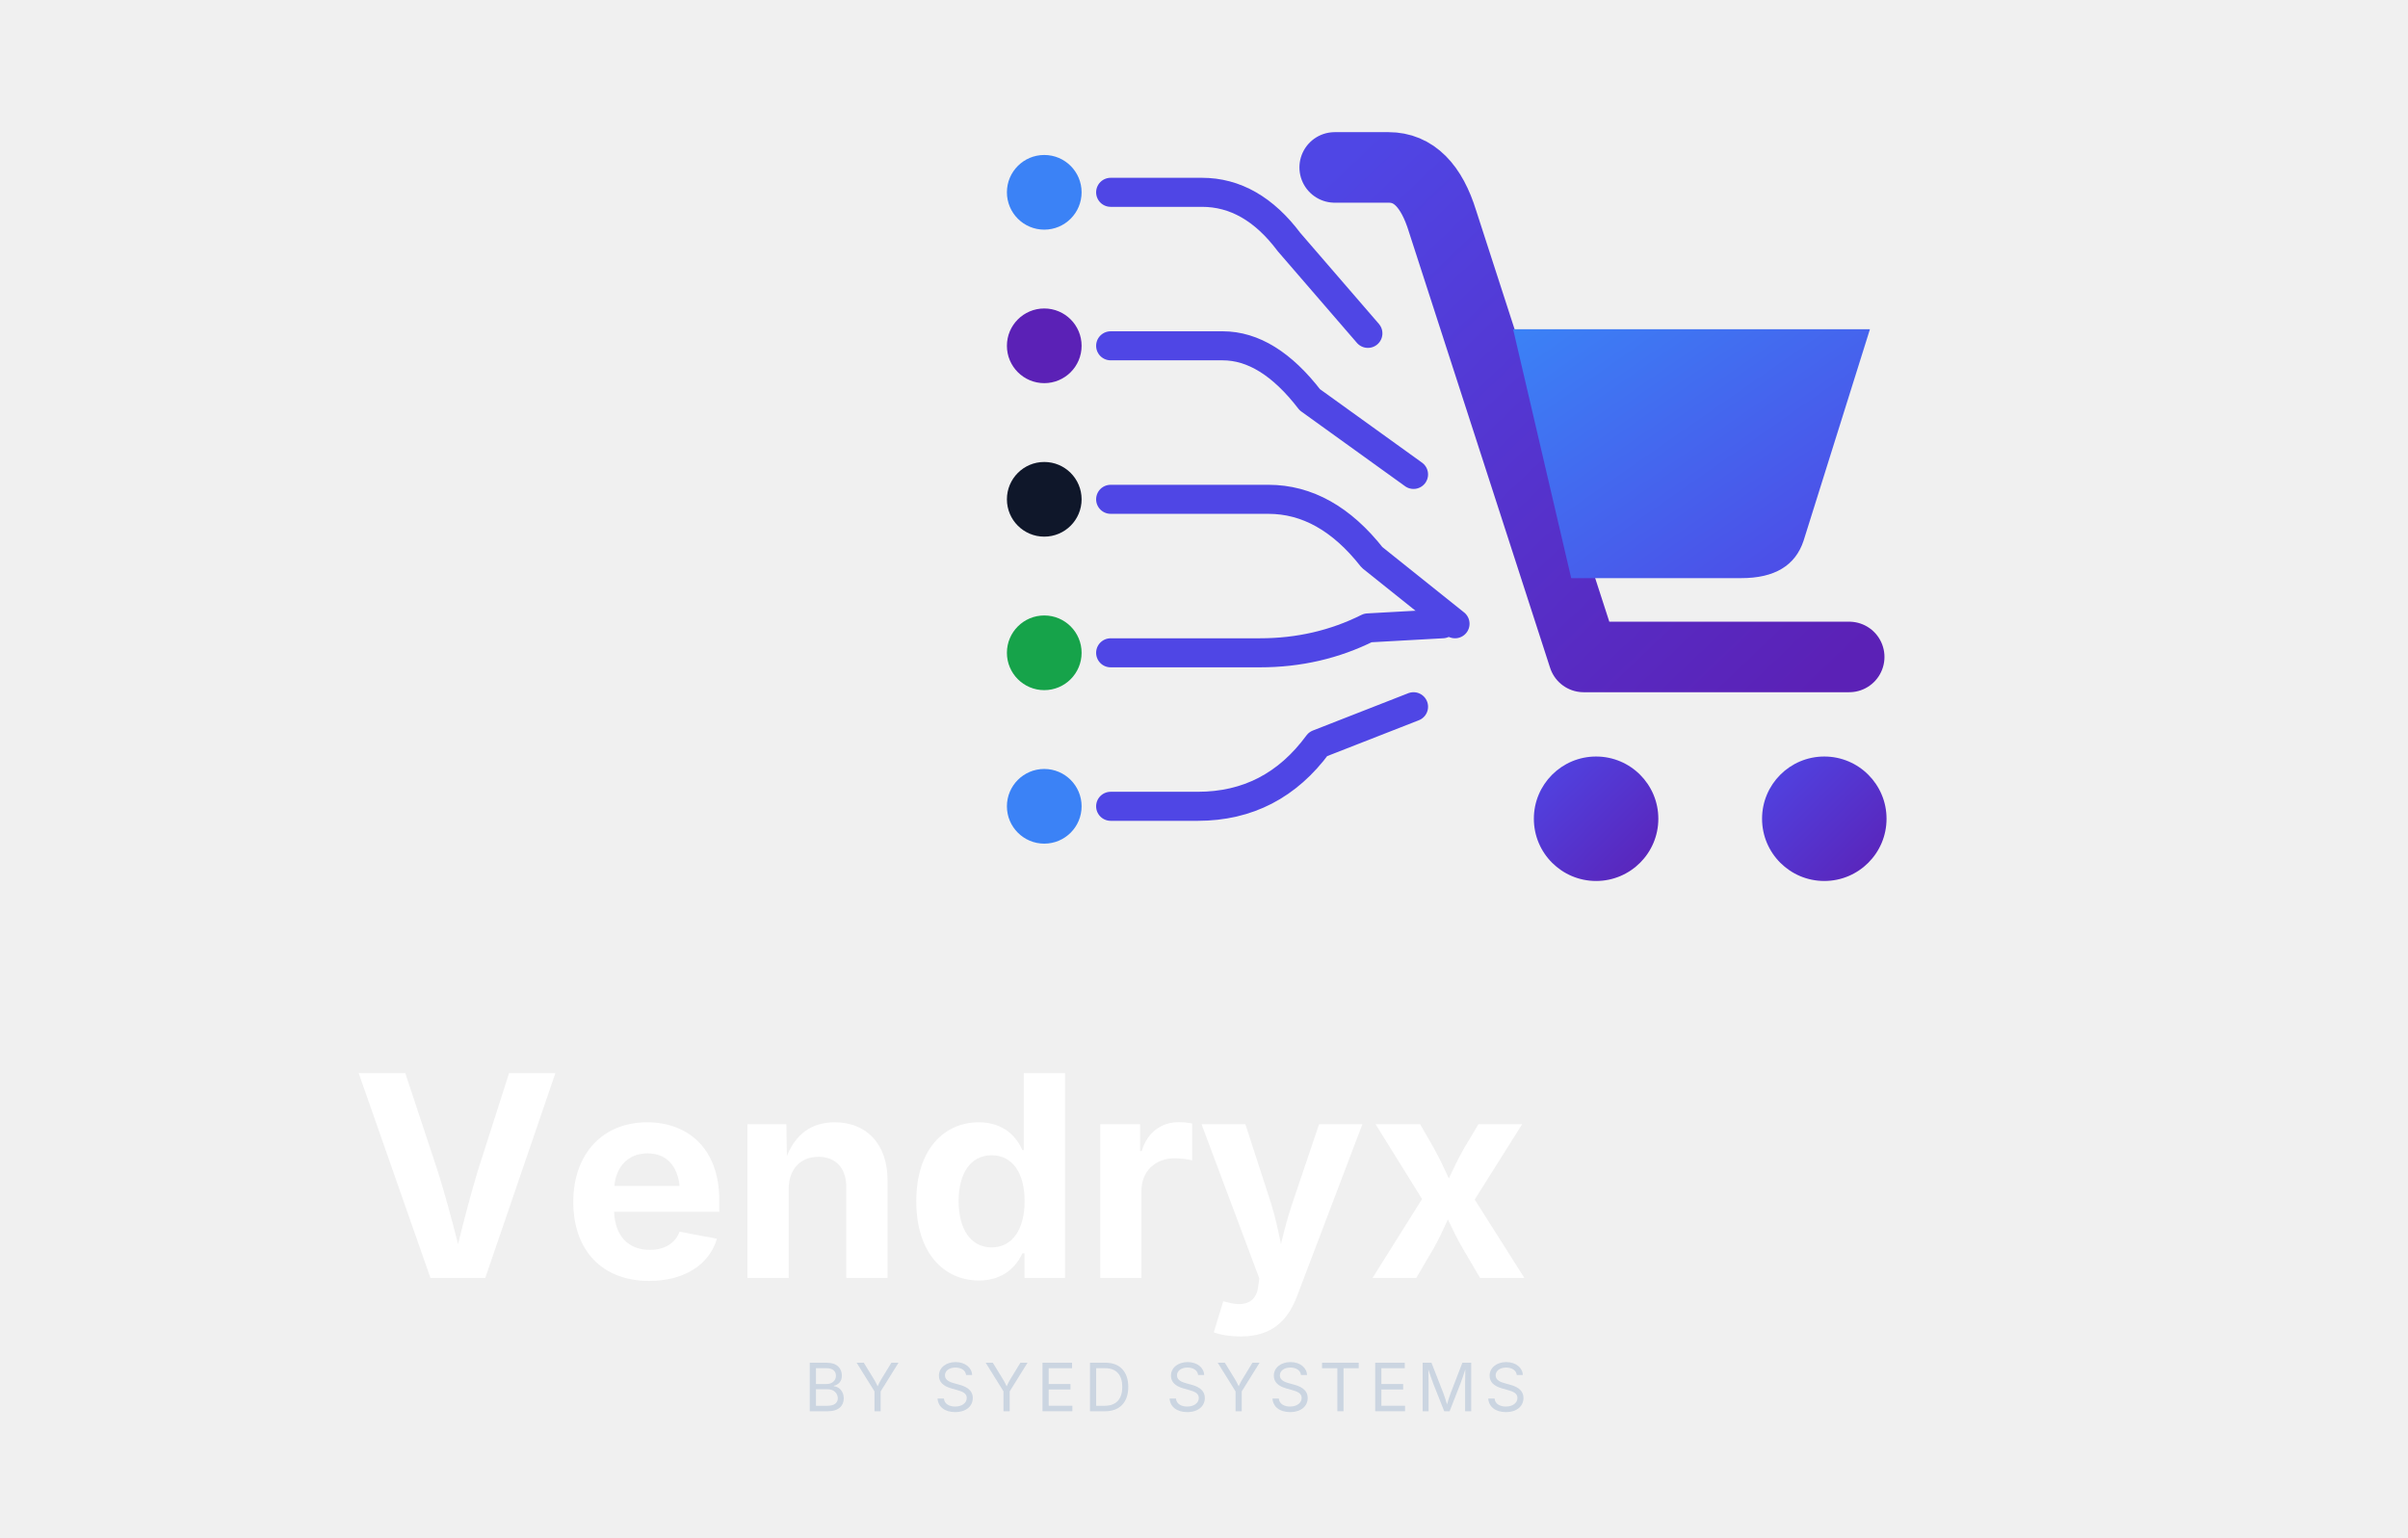
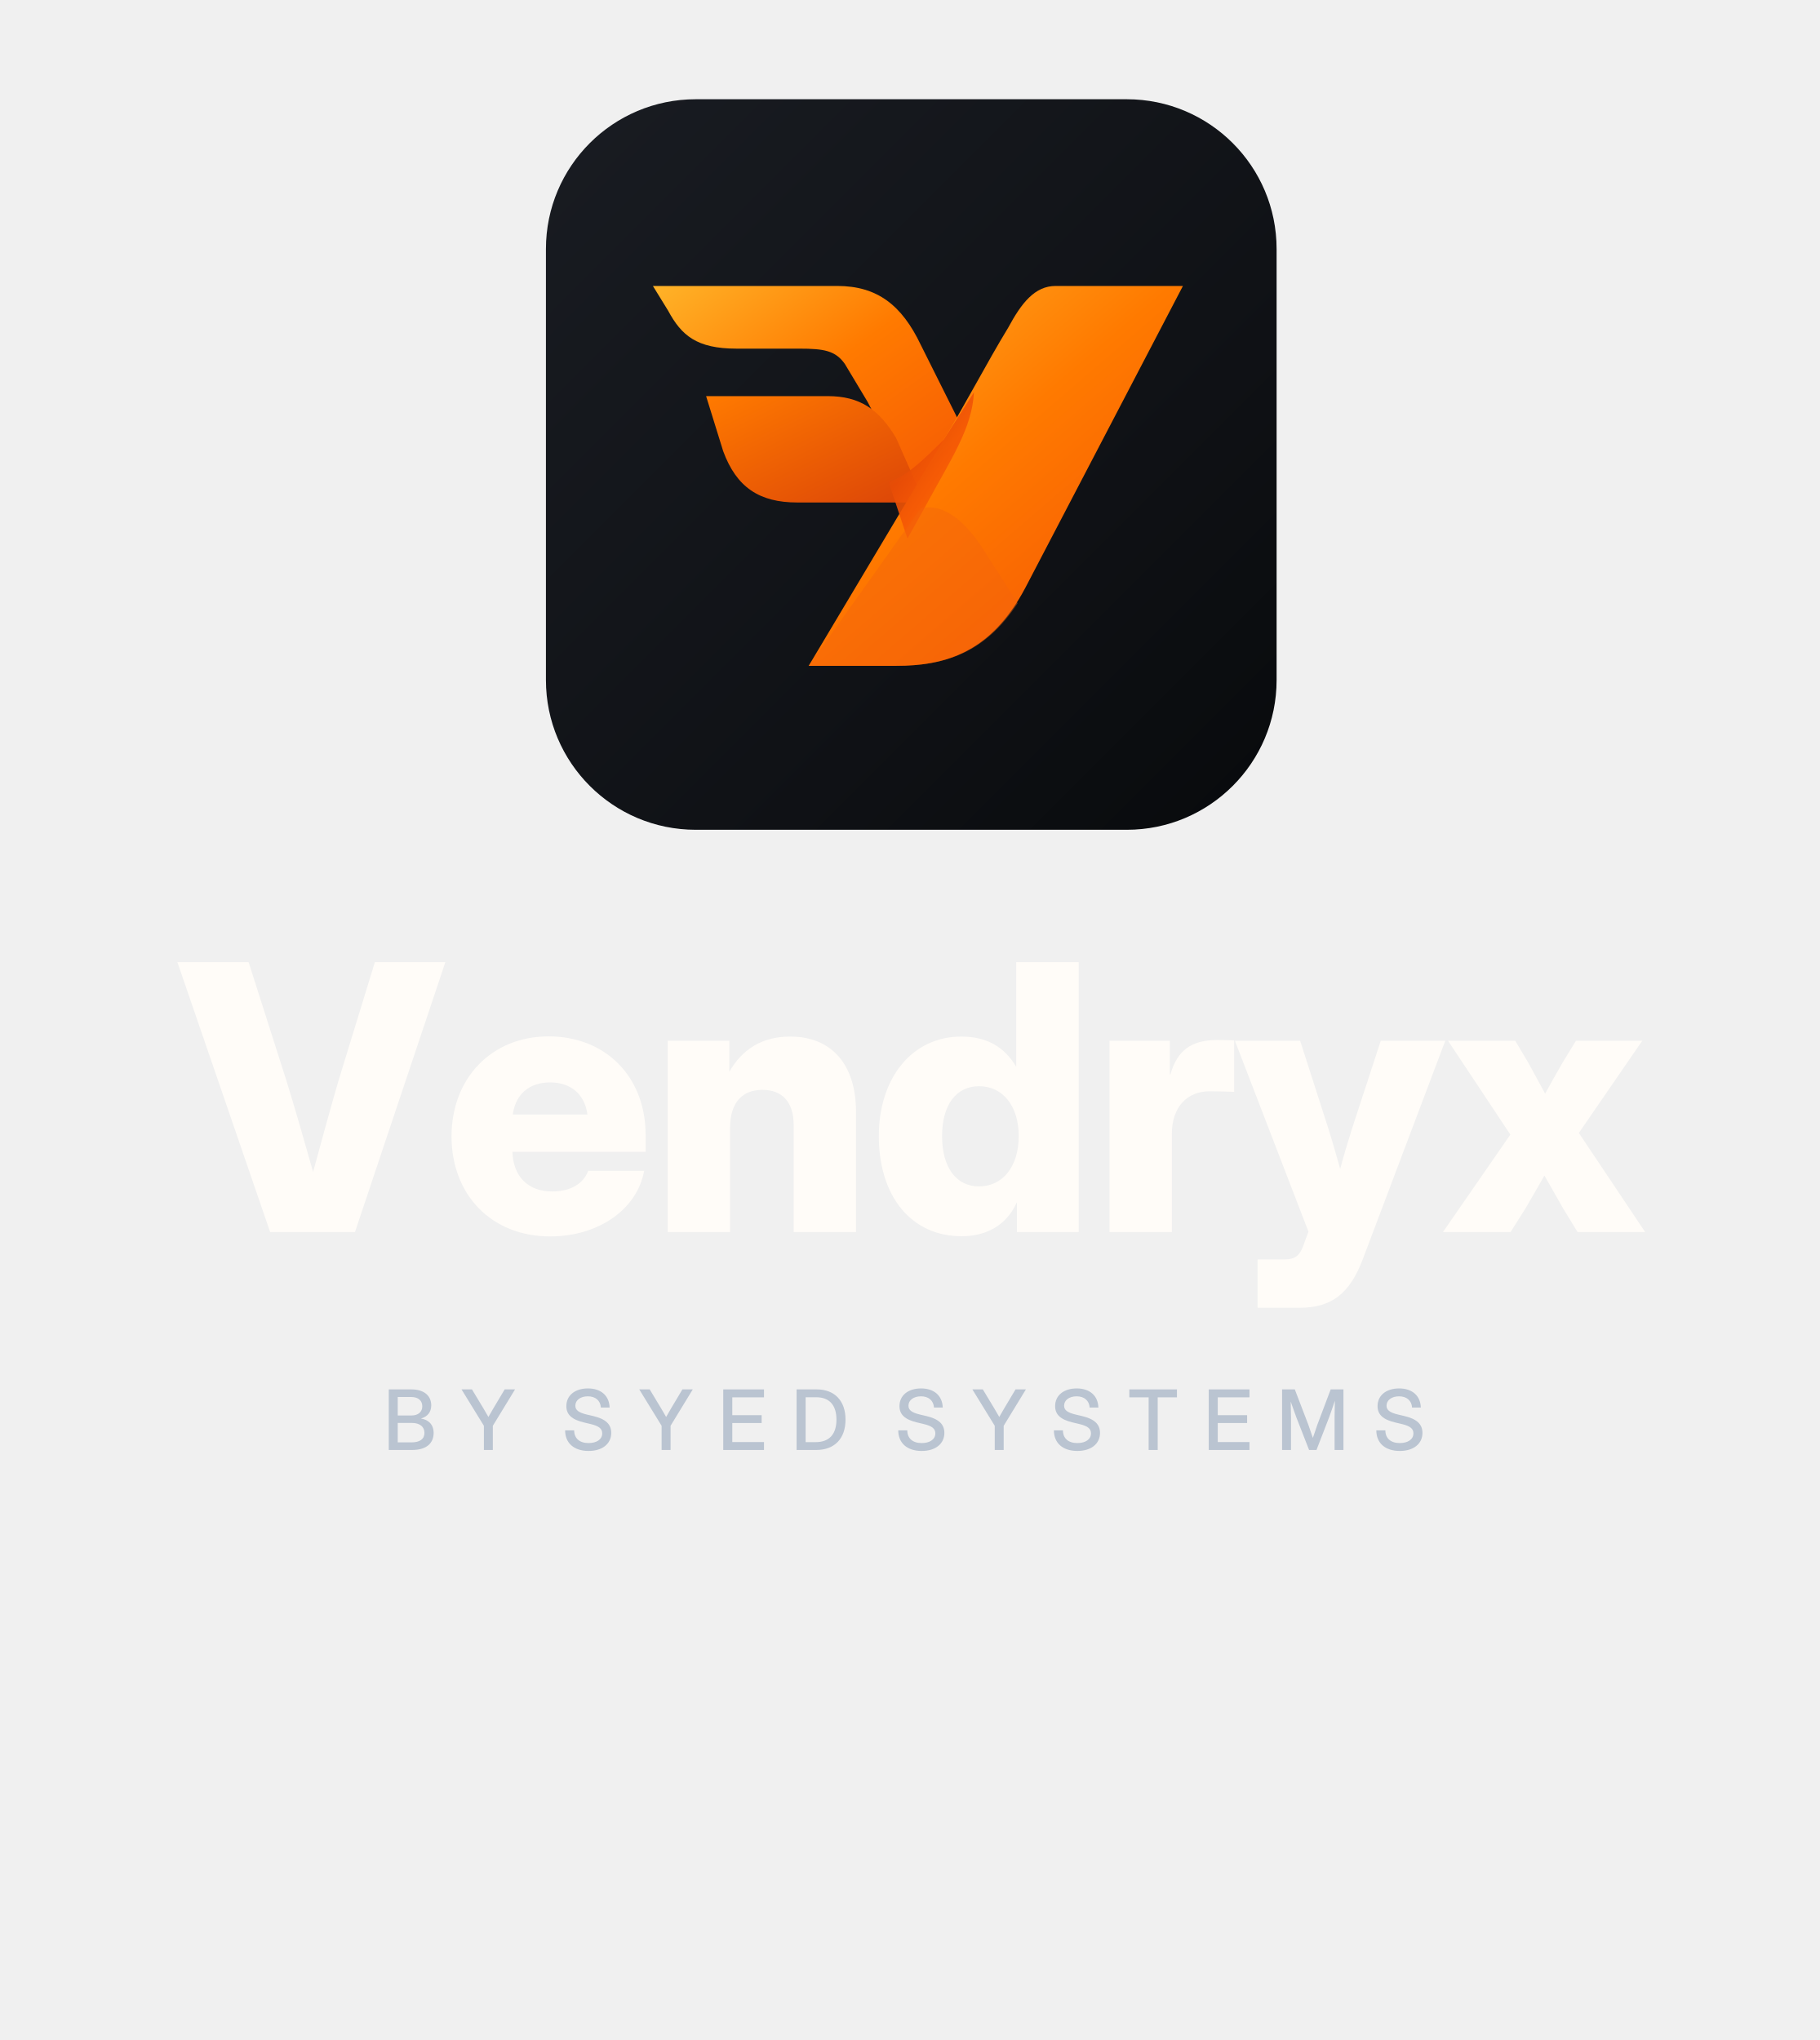
- <svg xmlns="http://www.w3.org/2000/svg" viewBox="0 0 650 415" role="img" aria-label="Vendryx commerce platform logo">
+ <svg xmlns="http://www.w3.org/2000/svg" width="660" height="740" viewBox="0 0 660 740" role="img" aria-label="Vendryx stacked logo">
  <defs>
-     <linearGradient id="cart-violet" x1="0" y1="0" x2="1" y2="1">
-       <stop stop-color="#4F46E5" />
-       <stop offset="1" stop-color="#5B21B6" />
+     <linearGradient id="orange-main" x1="0%" y1="0%" x2="85%" y2="100%">
+       <stop offset="0" stop-color="#FFAF24" />
+       <stop offset="0.48" stop-color="#FF7A00" />
+       <stop offset="1" stop-color="#F45605" />
    </linearGradient>
-     <linearGradient id="cart-blue" x1="0" y1="0" x2="1" y2="1">
-       <stop stop-color="#3B82F6" />
-       <stop offset="1" stop-color="#4F46E5" />
+     <linearGradient id="wing-top" x1="0%" y1="0%" x2="100%" y2="100%">
+       <stop offset="0" stop-color="#FFB328" />
+       <stop offset="0.46" stop-color="#FF7A00" />
+       <stop offset="1" stop-color="#F45605" />
    </linearGradient>
-     <linearGradient id="badge-ig" x1="0" y1="1" x2="1" y2="0">
-       <stop stop-color="#FCAF45" />
-       <stop offset=".4" stop-color="#E1306C" />
-       <stop offset="1" stop-color="#833AB4" />
+     <linearGradient id="wing-lower" x1="0%" y1="0%" x2="100%" y2="100%">
+       <stop offset="0" stop-color="#FF7A00" />
+       <stop offset="1" stop-color="#DB4408" />
+     </linearGradient>
+     <linearGradient id="fold" x1="0%" y1="0%" x2="90%" y2="100%">
+       <stop offset="0" stop-color="#CF3B09" />
+       <stop offset="0.58" stop-color="#F45605" />
+       <stop offset="1" stop-color="#FF7A00" />
+     </linearGradient>
+     <linearGradient id="icon-bg" x1="0%" y1="0%" x2="100%" y2="100%">
+       <stop offset="0" stop-color="#191C22" />
+       <stop offset="0.66" stop-color="#0F1115" />
+       <stop offset="1" stop-color="#080A0C" />
+     </linearGradient>
+     <linearGradient id="cover-glow" x1="0%" y1="0%" x2="100%" y2="100%">
+       <stop offset="0" stop-color="#FFA52C" />
+       <stop offset="1" stop-color="#F05408" />
    </linearGradient>
  </defs>
-   <g transform="translate(255 6) scale(1.12)">
-     <path d="M40 41H62Q74 41 83 53L102 75" fill="none" stroke="#4F46E5" stroke-width="7" stroke-linecap="round" stroke-linejoin="round" />
-     <path d="M40 78H67Q78 78 88 91L113 109" fill="none" stroke="#4F46E5" stroke-width="7" stroke-linecap="round" stroke-linejoin="round" />
-     <path d="M40 115H78Q92 115 103 129L123 145" fill="none" stroke="#4F46E5" stroke-width="7" stroke-linecap="round" stroke-linejoin="round" />
-     <path d="M40 152H76Q90 152 102 146L120 145" fill="none" stroke="#4F46E5" stroke-width="7" stroke-linecap="round" stroke-linejoin="round" />
-     <path d="M40 189H61Q79 189 90 174L113 165" fill="none" stroke="#4F46E5" stroke-width="7" stroke-linecap="round" stroke-linejoin="round" />
-     <path d="M94 35H107Q116 35 120 48L154 153H218" fill="none" stroke="url(#cart-violet)" stroke-width="17" stroke-linecap="round" stroke-linejoin="round" />
-     <path d="M137 74H223L207 125Q204 134 192 134H151Z" fill="url(#cart-blue)" />
-     <circle cx="157" cy="192" r="15" fill="url(#cart-violet)" />
-     <circle cx="212" cy="192" r="15" fill="url(#cart-violet)" />
-     <circle cx="24" cy="41" r="9" fill="#3B82F6" />
-     <circle cx="24" cy="78" r="9" fill="#5B21B6" />
-     <circle cx="24" cy="115" r="9" fill="#0F172A" />
-     <circle cx="24" cy="152" r="9" fill="#16A34A" />
-     <circle cx="24" cy="189" r="9" fill="#3B82F6" />
+   <rect x="198" y="36" width="265" height="265" rx="54.325" fill="url(#icon-bg)" />
+   <g transform="translate(227.15 82.37) scale(0.689)">
+     <path d="M 14 31 H 111 C 132 31 145 41 155 62 L 179 110 L 156 149 C 146 130 137 111 127 92 L 115 72 C 110 65 104 64 91 64 H 58 C 37 64 29 57 22 44 Z" fill="url(#wing-top)" />
+     <path d="M 42 89 H 106 C 123 89 133 96 142 111 L 157 145 H 90 C 70 145 58 137 51 118 Z" fill="url(#wing-lower)" />
+     <path d="M 226 31 H 293 L 210 190 C 192 224 168 231 142 231 H 96 L 167 112 C 177 96 190 71 201 53 C 208 40 215 31 226 31 Z" fill="url(#orange-main)" />
+     <path d="M 138 134 C 147 132 158 121 167 112 L 183 87 C 182 106 171 122 158 146 L 148 164 Z" fill="url(#fold)" opacity="0.90" />
+     <path d="M 155 148 C 169 145 181 158 190 173 L 206 198 C 189 224 168 231 142 231 H 96 Z" fill="#F3630B" opacity="0.42" />
  </g>
-   <path d="M116.189 345.0H130.996L149.922 289.707H137.416L128.881 316.389C127.211 321.955 125.504 328.338 123.648 335.871C121.756 328.412 119.975 321.955 118.23 316.389L109.398 289.707H96.818Z" fill="#FFFFFF" />
-   <path d="M175.23 345.816C184.879 345.816 191.484 341.326 193.525 334.424L183.432 332.531C182.244 335.723 179.312 337.43 175.416 337.43C169.812 337.43 166.027 333.941 165.768 327.15H194.156V324.033C194.156 309.857 185.51 302.992 174.674 302.992C162.539 302.992 154.746 311.676 154.746 324.479C154.746 337.578 162.539 345.816 175.23 345.816ZM165.842 320.174C166.287 315.053 169.479 311.379 174.785 311.379C179.943 311.379 182.875 314.756 183.432 320.174Z" fill="#FFFFFF" />
-   <path d="M212.896 320.99C212.896 315.498 216.199 312.307 220.949 312.307C225.625 312.307 228.445 315.387 228.445 320.545V345.0H239.578V318.615C239.578 308.893 233.938 302.992 225.328 302.992C218.945 302.992 214.752 306.295 212.414 312.084L212.266 303.512H201.764V345.0H212.896Z" fill="#FFFFFF" />
-   <path d="M264.256 345.705C271.01 345.705 274.461 341.697 275.982 338.357H276.539V345.0H287.486V289.707H276.354V310.488H275.982C274.498 307.186 271.232 302.992 264.182 302.992C254.979 302.992 247.334 310.154 247.334 324.33C247.334 338.135 254.682 345.705 264.256 345.705ZM267.67 336.762C261.881 336.762 258.764 331.604 258.764 324.293C258.764 317.02 261.807 311.898 267.67 311.898C273.385 311.898 276.576 316.76 276.576 324.293C276.576 331.789 273.348 336.762 267.67 336.762Z" fill="#FFFFFF" />
-   <path d="M296.986 345.0H308.119V321.398C308.119 316.24 311.867 312.715 316.988 312.715C318.621 312.715 320.811 312.975 321.812 313.271V303.326C320.811 303.104 319.363 302.955 318.213 302.955C313.537 302.955 309.715 305.627 308.193 310.748H307.748V303.512H296.986Z" fill="#FFFFFF" />
-   <path d="M327.639 359.695C329.234 360.326 331.98 360.809 334.912 360.809C343.225 360.809 347.604 356.615 350.127 349.898L367.754 303.512H356.064L348.791 325.035C347.604 328.598 346.639 332.16 345.785 335.871C345.006 332.197 344.264 328.635 343.15 325.035L336.174 303.512H324.336L339.922 345.111L339.625 347.338C339.143 351.494 336.062 352.867 331.572 351.643L330.199 351.309Z" fill="#FFFFFF" />
-   <path d="M370.5 345.0H382.301L386.902 337.17C388.424 334.498 389.648 331.826 390.836 329.229C392.061 331.826 393.359 334.498 394.918 337.17L399.52 345.0H411.469L398.072 323.848L410.875 303.512H399.074L395.178 310.043C393.619 312.789 392.32 315.498 391.096 318.133C389.871 315.498 388.609 312.789 387.088 310.043L383.34 303.512H371.316L383.859 323.699Z" fill="#FFFFFF" />
-   <path d="M218.582 381.0H223.372C226.457 381.0 227.758 379.488 227.758 377.511C227.758 375.454 226.325 374.329 225.104 374.25V374.127C226.246 373.819 227.248 373.055 227.248 371.376C227.248 369.46 225.956 367.904 223.223 367.904H218.582ZM220.252 379.523V375.059H223.416C225.095 375.059 226.149 376.184 226.149 377.493C226.149 378.627 225.367 379.523 223.328 379.523ZM220.252 373.652V369.381H223.188C224.884 369.381 225.648 370.277 225.648 371.411C225.648 372.765 224.541 373.652 223.135 373.652Z" fill="#CBD5E1" />
-   <path d="M236.051 381.0H237.721V375.639L242.537 367.904H240.612L238.028 372.132C237.606 372.826 237.255 373.424 236.903 374.268C236.552 373.45 236.2 372.853 235.761 372.132L233.168 367.904H231.234L236.051 375.639Z" fill="#CBD5E1" />
-   <path d="M257.831 381.229C260.854 381.229 262.586 379.576 262.586 377.432C262.586 374.988 260.283 374.197 258.877 373.811L257.567 373.45C256.609 373.187 255.071 372.703 255.071 371.332C255.071 370.102 256.196 369.205 257.893 369.205C259.448 369.205 260.626 369.935 260.775 371.209H262.41C262.331 369.231 260.529 367.729 257.945 367.729C255.414 367.729 253.445 369.196 253.445 371.411C253.445 373.151 254.676 374.232 256.785 374.83L258.367 375.278C259.765 375.674 260.96 376.14 260.96 377.405C260.96 378.803 259.606 379.734 257.831 379.734C256.293 379.734 254.922 379.058 254.79 377.572H253.076C253.226 379.77 254.992 381.229 257.831 381.229Z" fill="#CBD5E1" />
-   <path d="M270.879 381.0H272.549V375.639L277.365 367.904H275.44L272.856 372.132C272.435 372.826 272.083 373.424 271.731 374.268C271.38 373.45 271.028 372.853 270.589 372.132L267.996 367.904H266.062L270.879 375.639Z" fill="#CBD5E1" />
-   <path d="M281.404 381.0H289.464V379.523H283.074V375.129H288.954V373.652H283.074V369.381H289.385V367.904H281.404Z" fill="#CBD5E1" />
-   <path d="M298.311 381.0C302.301 381.0 304.56 378.521 304.56 374.426C304.56 370.365 302.301 367.904 298.478 367.904H294.224V381.0ZM295.894 379.523V369.381H298.363C301.396 369.381 302.942 371.279 302.942 374.426C302.942 377.607 301.396 379.523 298.205 379.523Z" fill="#CBD5E1" />
-   <path d="M320.469 381.229C323.492 381.229 325.224 379.576 325.224 377.432C325.224 374.988 322.921 374.197 321.515 373.811L320.205 373.45C319.247 373.187 317.709 372.703 317.709 371.332C317.709 370.102 318.834 369.205 320.53 369.205C322.086 369.205 323.264 369.935 323.413 371.209H325.048C324.969 369.231 323.167 367.729 320.583 367.729C318.052 367.729 316.083 369.196 316.083 371.411C316.083 373.151 317.313 374.232 319.423 374.83L321.005 375.278C322.402 375.674 323.598 376.14 323.598 377.405C323.598 378.803 322.244 379.734 320.469 379.734C318.931 379.734 317.56 379.058 317.428 377.572H315.714C315.863 379.77 317.63 381.229 320.469 381.229Z" fill="#CBD5E1" />
-   <path d="M333.517 381.0H335.187V375.639L340.003 367.904H338.078L335.494 372.132C335.072 372.826 334.721 373.424 334.369 374.268C334.018 373.45 333.666 372.853 333.227 372.132L330.634 367.904H328.7L333.517 375.639Z" fill="#CBD5E1" />
-   <path d="M348.234 381.229C351.258 381.229 352.989 379.576 352.989 377.432C352.989 374.988 350.687 374.197 349.28 373.811L347.971 373.45C347.013 373.187 345.475 372.703 345.475 371.332C345.475 370.102 346.6 369.205 348.296 369.205C349.852 369.205 351.029 369.935 351.179 371.209H352.813C352.734 369.231 350.933 367.729 348.349 367.729C345.817 367.729 343.849 369.196 343.849 371.411C343.849 373.151 345.079 374.232 347.188 374.83L348.771 375.278C350.168 375.674 351.363 376.14 351.363 377.405C351.363 378.803 350.01 379.734 348.234 379.734C346.696 379.734 345.325 379.058 345.193 377.572H343.479C343.629 379.77 345.396 381.229 348.234 381.229Z" fill="#CBD5E1" />
-   <path d="M356.87 369.381H360.992V381.0H362.662V369.381H366.767V367.904H356.87Z" fill="#CBD5E1" />
-   <path d="M371.21 381.0H379.27V379.523H372.88V375.129H378.76V373.652H372.88V369.381H379.19V367.904H371.21Z" fill="#CBD5E1" />
-   <path d="M384.029 381.0H385.62V373.521C385.62 372.51 385.585 370.963 385.559 369.715C386.077 371.253 386.587 372.782 386.877 373.521L389.848 381.0H391.298L394.225 373.521C394.523 372.756 395.068 371.183 395.543 369.688C395.508 371.051 395.481 372.554 395.481 373.521V381.0H397.125V367.904H394.743L391.562 376.166C391.307 376.825 390.902 378.117 390.595 379.146C390.287 378.082 389.874 376.799 389.628 376.166L386.402 367.904H384.029Z" fill="#CBD5E1" />
-   <path d="M406.481 381.229C409.505 381.229 411.236 379.576 411.236 377.432C411.236 374.988 408.934 374.197 407.527 373.811L406.218 373.45C405.26 373.187 403.722 372.703 403.722 371.332C403.722 370.102 404.847 369.205 406.543 369.205C408.099 369.205 409.276 369.935 409.426 371.209H411.061C410.981 369.231 409.18 367.729 406.596 367.729C404.064 367.729 402.096 369.196 402.096 371.411C402.096 373.151 403.326 374.232 405.436 374.83L407.018 375.278C408.415 375.674 409.61 376.14 409.61 377.405C409.61 378.803 408.257 379.734 406.481 379.734C404.943 379.734 403.572 379.058 403.44 377.572H401.727C401.876 379.77 403.643 381.229 406.481 381.229Z" fill="#CBD5E1" />
+   <path d="M517 0H985L1484 1490H1095L894 835C848 676 802 509 754 332C704 509 656 676 607 835L398 1490H5Z" transform="translate(64.000 446.925) scale(0.065721 -0.065721)" fill="#FFFCF8" />
+   <path d="M596 -24C863 -24 1076 125 1115 338H806C781 268 709 224 608 224C472 224 392 309 388 443H1123V536C1123 856 904 1080 587 1080C274 1080 52 850 52 528C52 206 272 -24 596 -24ZM390 649C405 760 480 826 596 826C711 826 787 760 802 649Z" transform="translate(160.347 446.925) scale(0.065721 -0.065721)" fill="#FFFCF8" />
+   <path d="M440 574C440 718 510 785 619 785C728 785 791 717 791 592V0H1135V664C1135 924 1001 1079 772 1079C613 1079 506 1006 436 885V1056H96V0H440Z" transform="translate(235.861 446.925) scale(0.065721 -0.065721)" fill="#FFFCF8" />
+   <path d="M509 -23C648 -23 758 40 813 163H814V0H1155V1490H810V914H809C742 1026 643 1079 506 1079C238 1079 52 853 52 530C52 196 232 -23 509 -23ZM605 252C479 252 401 356 401 530C401 702 479 805 605 805C735 805 824 697 824 530C824 361 735 252 605 252Z" transform="translate(315.318 446.925) scale(0.065721 -0.065721)" fill="#FFFCF8" />
+   <path d="M96 0H440V541C440 691 525 777 648 777C698 777 759 775 784 774V1058C756 1059 727 1060 690 1060C549 1060 470 1004 432 870H429V1056H96Z" transform="translate(396.090 446.925) scale(0.065721 -0.065721)" fill="#FFFCF8" />
+   <path d="M129 -418H360C537 -418 638 -340 710 -149L1165 1056H809L650 570C627 497 605 423 585 349C564 423 543 497 520 570L364 1056H4L410 2L392 -46C367 -123 347 -151 275 -151H129Z" transform="translate(447.615 446.925) scale(0.065721 -0.065721)" fill="#FFFCF8" />
+   <path d="M4 0H377L460 131C498 196 531 254 564 312C597 254 630 196 667 131L747 0H1120L754 547L1104 1056H738L663 933C628 873 598 818 568 764C539 818 509 873 476 933L403 1056H32L376 538Z" transform="translate(523.064 446.925) scale(0.065721 -0.065721)" fill="#FFFCF8" />
+   <path d="M136 0H710C1062 0 1239 166 1239 419C1239 631 1103 748 930 772V774C1086 822 1180 927 1180 1098C1180 1337 1000 1490 693 1490H136ZM356 187V665H704C901 665 1013 571 1013 420C1013 268 898 187 696 187ZM356 848V1303H690C859 1303 960 1215 960 1075C960 935 859 848 690 848Z" transform="translate(139.000 525.972) scale(0.014747 -0.014747)" fill="#BAC4D1" />
+   <path d="M566 0H786V595L1332 1490H1077L797 1020C755 950 716 881 677 812C638 881 598 950 556 1020L273 1490H16L566 595Z" transform="translate(167.151 525.972) scale(0.014747 -0.014747)" fill="#BAC4D1" />
+   <path d="M652 -24C990 -24 1209 152 1209 420C1209 633 1071 762 772 833L611 871C406 920 326 982 326 1090C326 1225 453 1320 633 1320C821 1320 943 1215 954 1044H1169C1160 1335 957 1514 636 1514C316 1514 105 1341 105 1079C105 873 237 748 538 677L701 638C908 589 987 523 987 408C987 263 854 170 652 170C429 170 298 286 297 483H75C75 168 295 -24 652 -24Z" transform="translate(203.856 525.972) scale(0.014747 -0.014747)" fill="#BAC4D1" />
+   <path d="M566 0H786V595L1332 1490H1077L797 1020C755 950 716 881 677 812C638 881 598 950 556 1020L273 1490H16L566 595Z" transform="translate(231.609 525.972) scale(0.014747 -0.014747)" fill="#BAC4D1" />
+   <path d="M136 0H1138V195H358V663H1080V856H358V1295H1138V1490H136Z" transform="translate(260.306 525.972) scale(0.014747 -0.014747)" fill="#BAC4D1" />
+   <path d="M618 0C1073 0 1339 284 1339 747C1339 1208 1072 1490 633 1490H136V0ZM358 193V1297H619C951 1297 1116 1092 1116 747C1116 400 951 193 604 193Z" transform="translate(286.909 525.972) scale(0.014747 -0.014747)" fill="#BAC4D1" />
+   <path d="M652 -24C990 -24 1209 152 1209 420C1209 633 1071 762 772 833L611 871C406 920 326 982 326 1090C326 1225 453 1320 633 1320C821 1320 943 1215 954 1044H1169C1160 1335 957 1514 636 1514C316 1514 105 1341 105 1079C105 873 237 748 538 677L701 638C908 589 987 523 987 408C987 263 854 170 652 170C429 170 298 286 297 483H75C75 168 295 -24 652 -24Z" transform="translate(324.675 525.972) scale(0.014747 -0.014747)" fill="#BAC4D1" />
+   <path d="M566 0H786V595L1332 1490H1077L797 1020C755 950 716 881 677 812C638 881 598 950 556 1020L273 1490H16L566 595Z" transform="translate(352.428 525.972) scale(0.014747 -0.014747)" fill="#BAC4D1" />
+   <path d="M652 -24C990 -24 1209 152 1209 420C1209 633 1071 762 772 833L611 871C406 920 326 982 326 1090C326 1225 453 1320 633 1320C821 1320 943 1215 954 1044H1169C1160 1335 957 1514 636 1514C316 1514 105 1341 105 1079C105 873 237 748 538 677L701 638C908 589 987 523 987 408C987 263 854 170 652 170C429 170 298 286 297 483H75C75 168 295 -24 652 -24Z" transform="translate(381.125 525.972) scale(0.014747 -0.014747)" fill="#BAC4D1" />
+   <path d="M48 1295H523V0H746V1295H1219V1490H48Z" transform="translate(408.878 525.972) scale(0.014747 -0.014747)" fill="#BAC4D1" />
+   <path d="M136 0H1138V195H358V663H1080V856H358V1295H1138V1490H136Z" transform="translate(436.380 525.972) scale(0.014747 -0.014747)" fill="#BAC4D1" />
+   <path d="M136 0H355V812C355 913 351 1055 348 1190C402 1036 452 894 483 812L800 0H982L1296 812C1328 897 1379 1049 1434 1211C1431 1070 1427 918 1427 812V0H1645V1490H1331L1002 617C976 541 927 400 893 297C859 400 810 541 783 617L449 1490H136Z" transform="translate(462.983 525.972) scale(0.014747 -0.014747)" fill="#BAC4D1" />
+   <path d="M652 -24C990 -24 1209 152 1209 420C1209 633 1071 762 772 833L611 871C406 920 326 982 326 1090C326 1225 453 1320 633 1320C821 1320 943 1215 954 1044H1169C1160 1335 957 1514 636 1514C316 1514 105 1341 105 1079C105 873 237 748 538 677L701 638C908 589 987 523 987 408C987 263 854 170 652 170C429 170 298 286 297 483H75C75 168 295 -24 652 -24Z" transform="translate(498.065 525.972) scale(0.014747 -0.014747)" fill="#BAC4D1" />
</svg>
